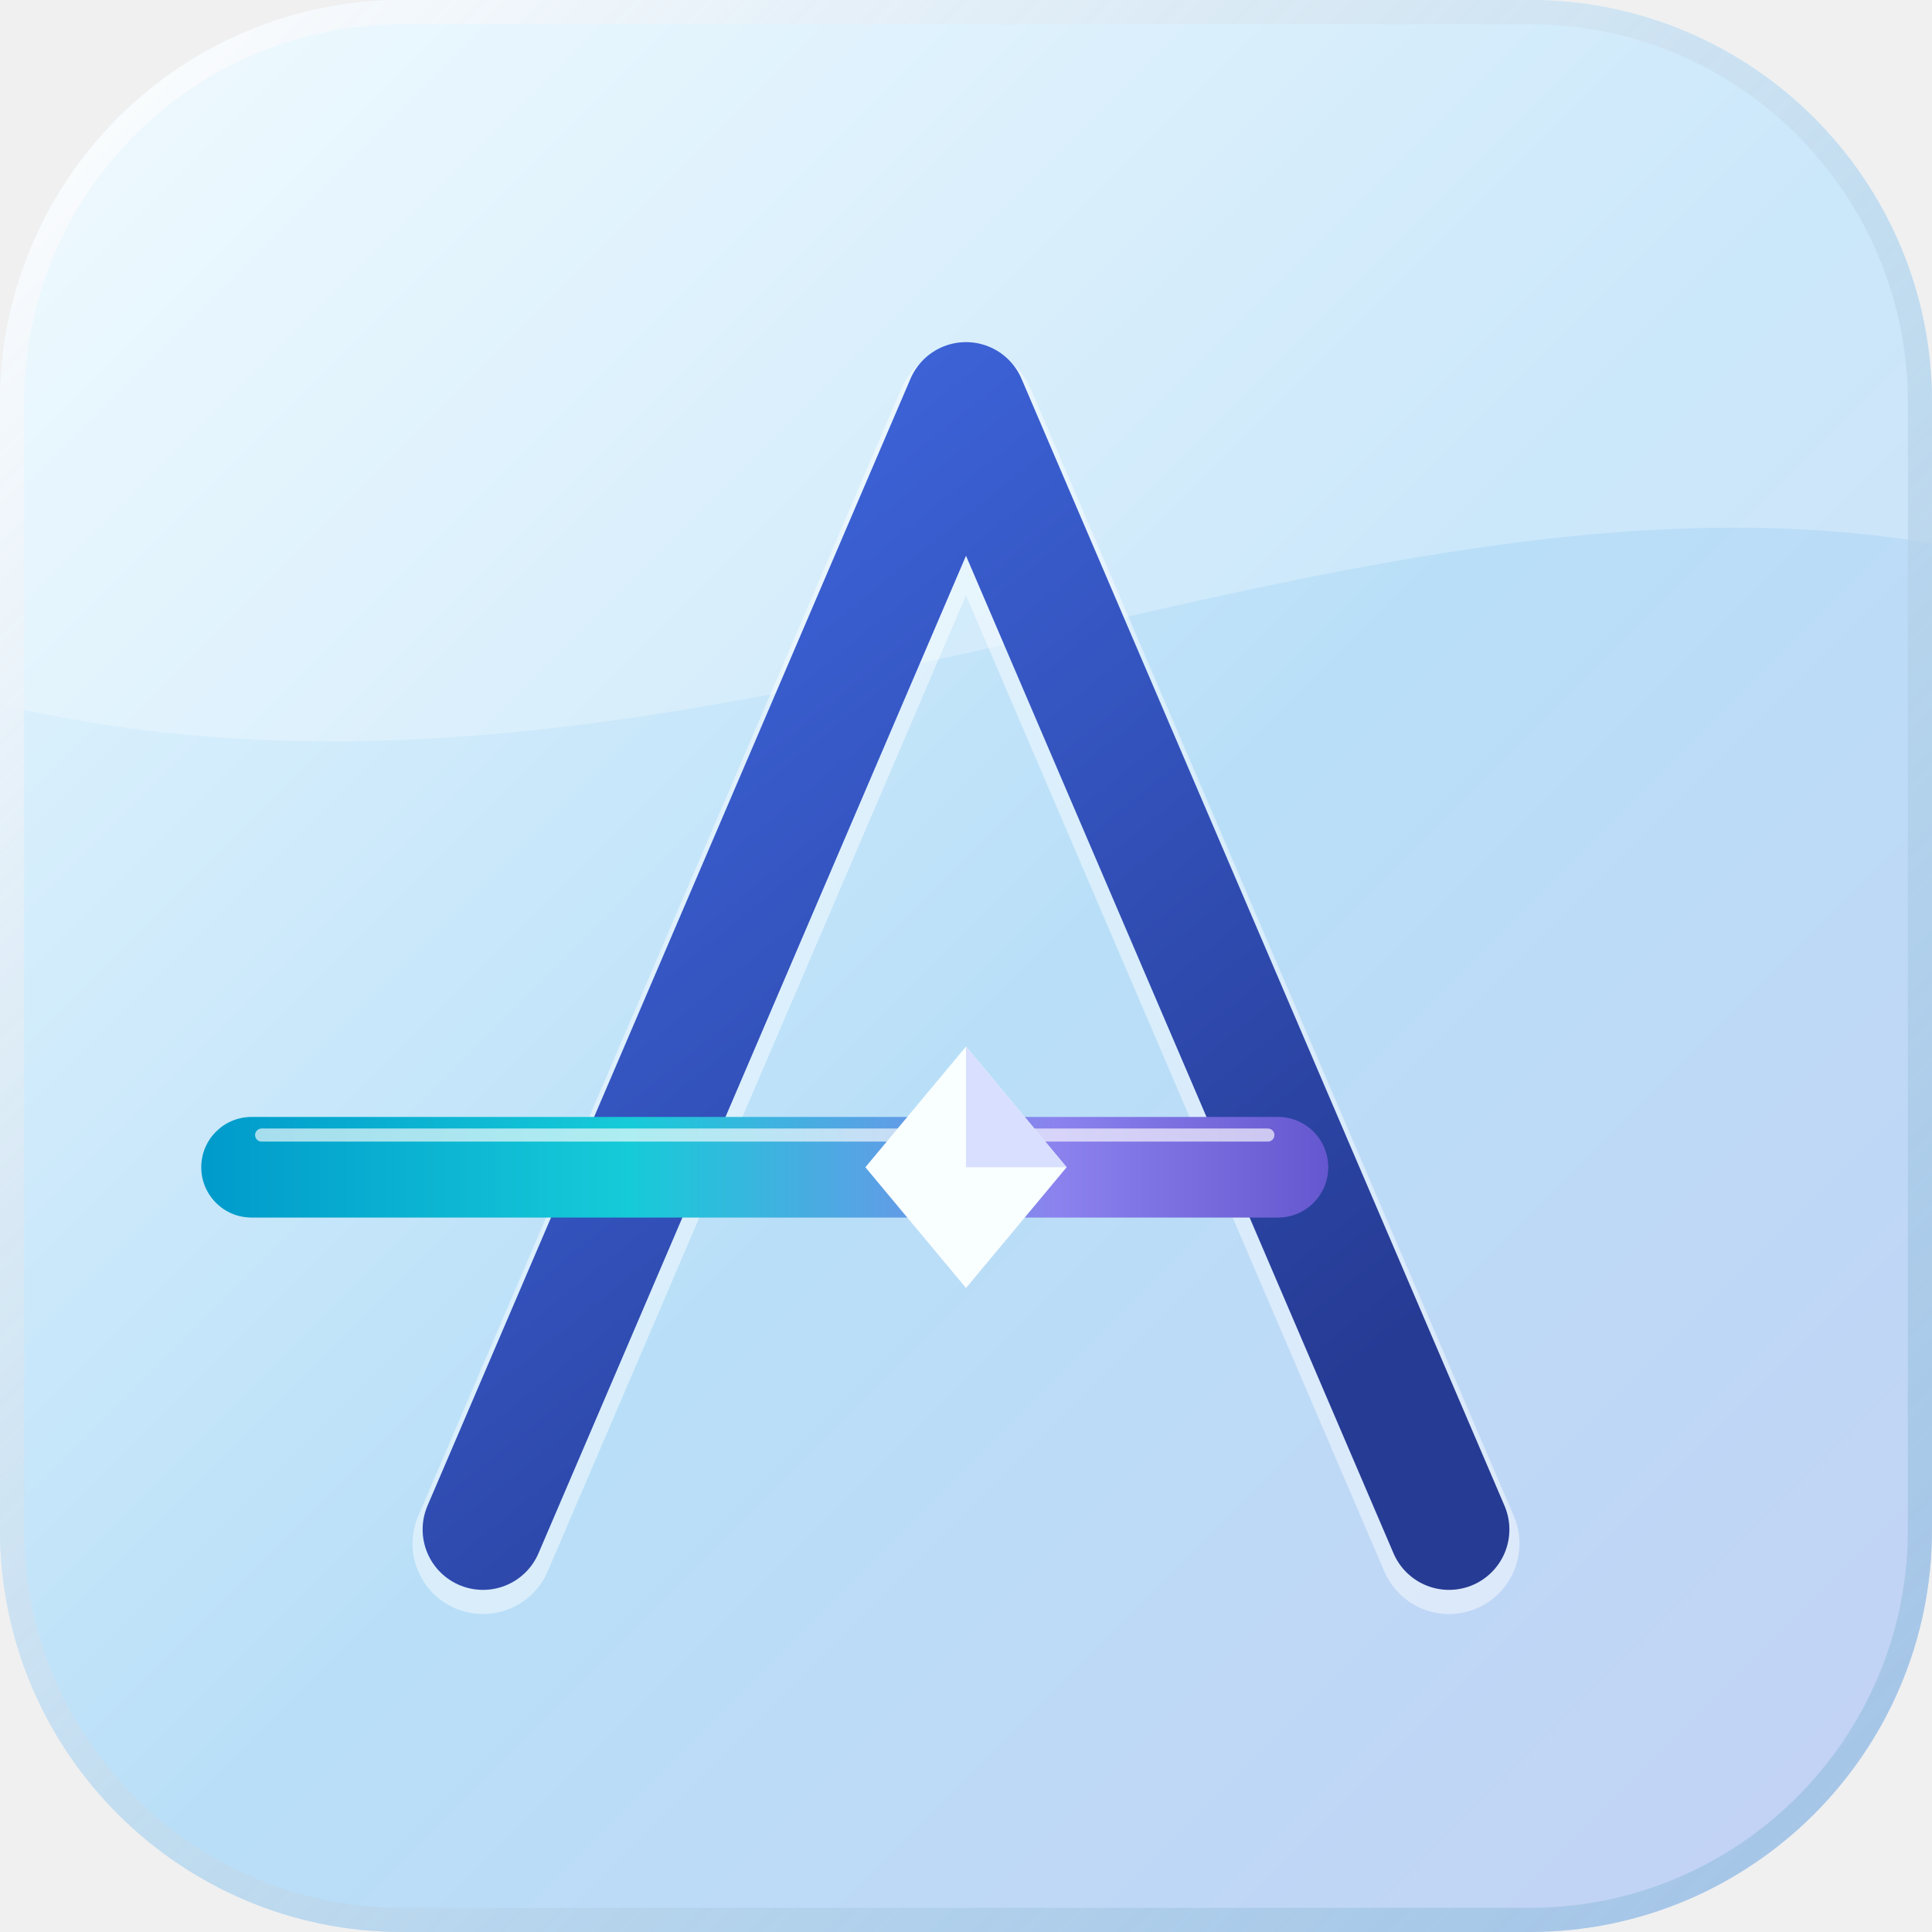
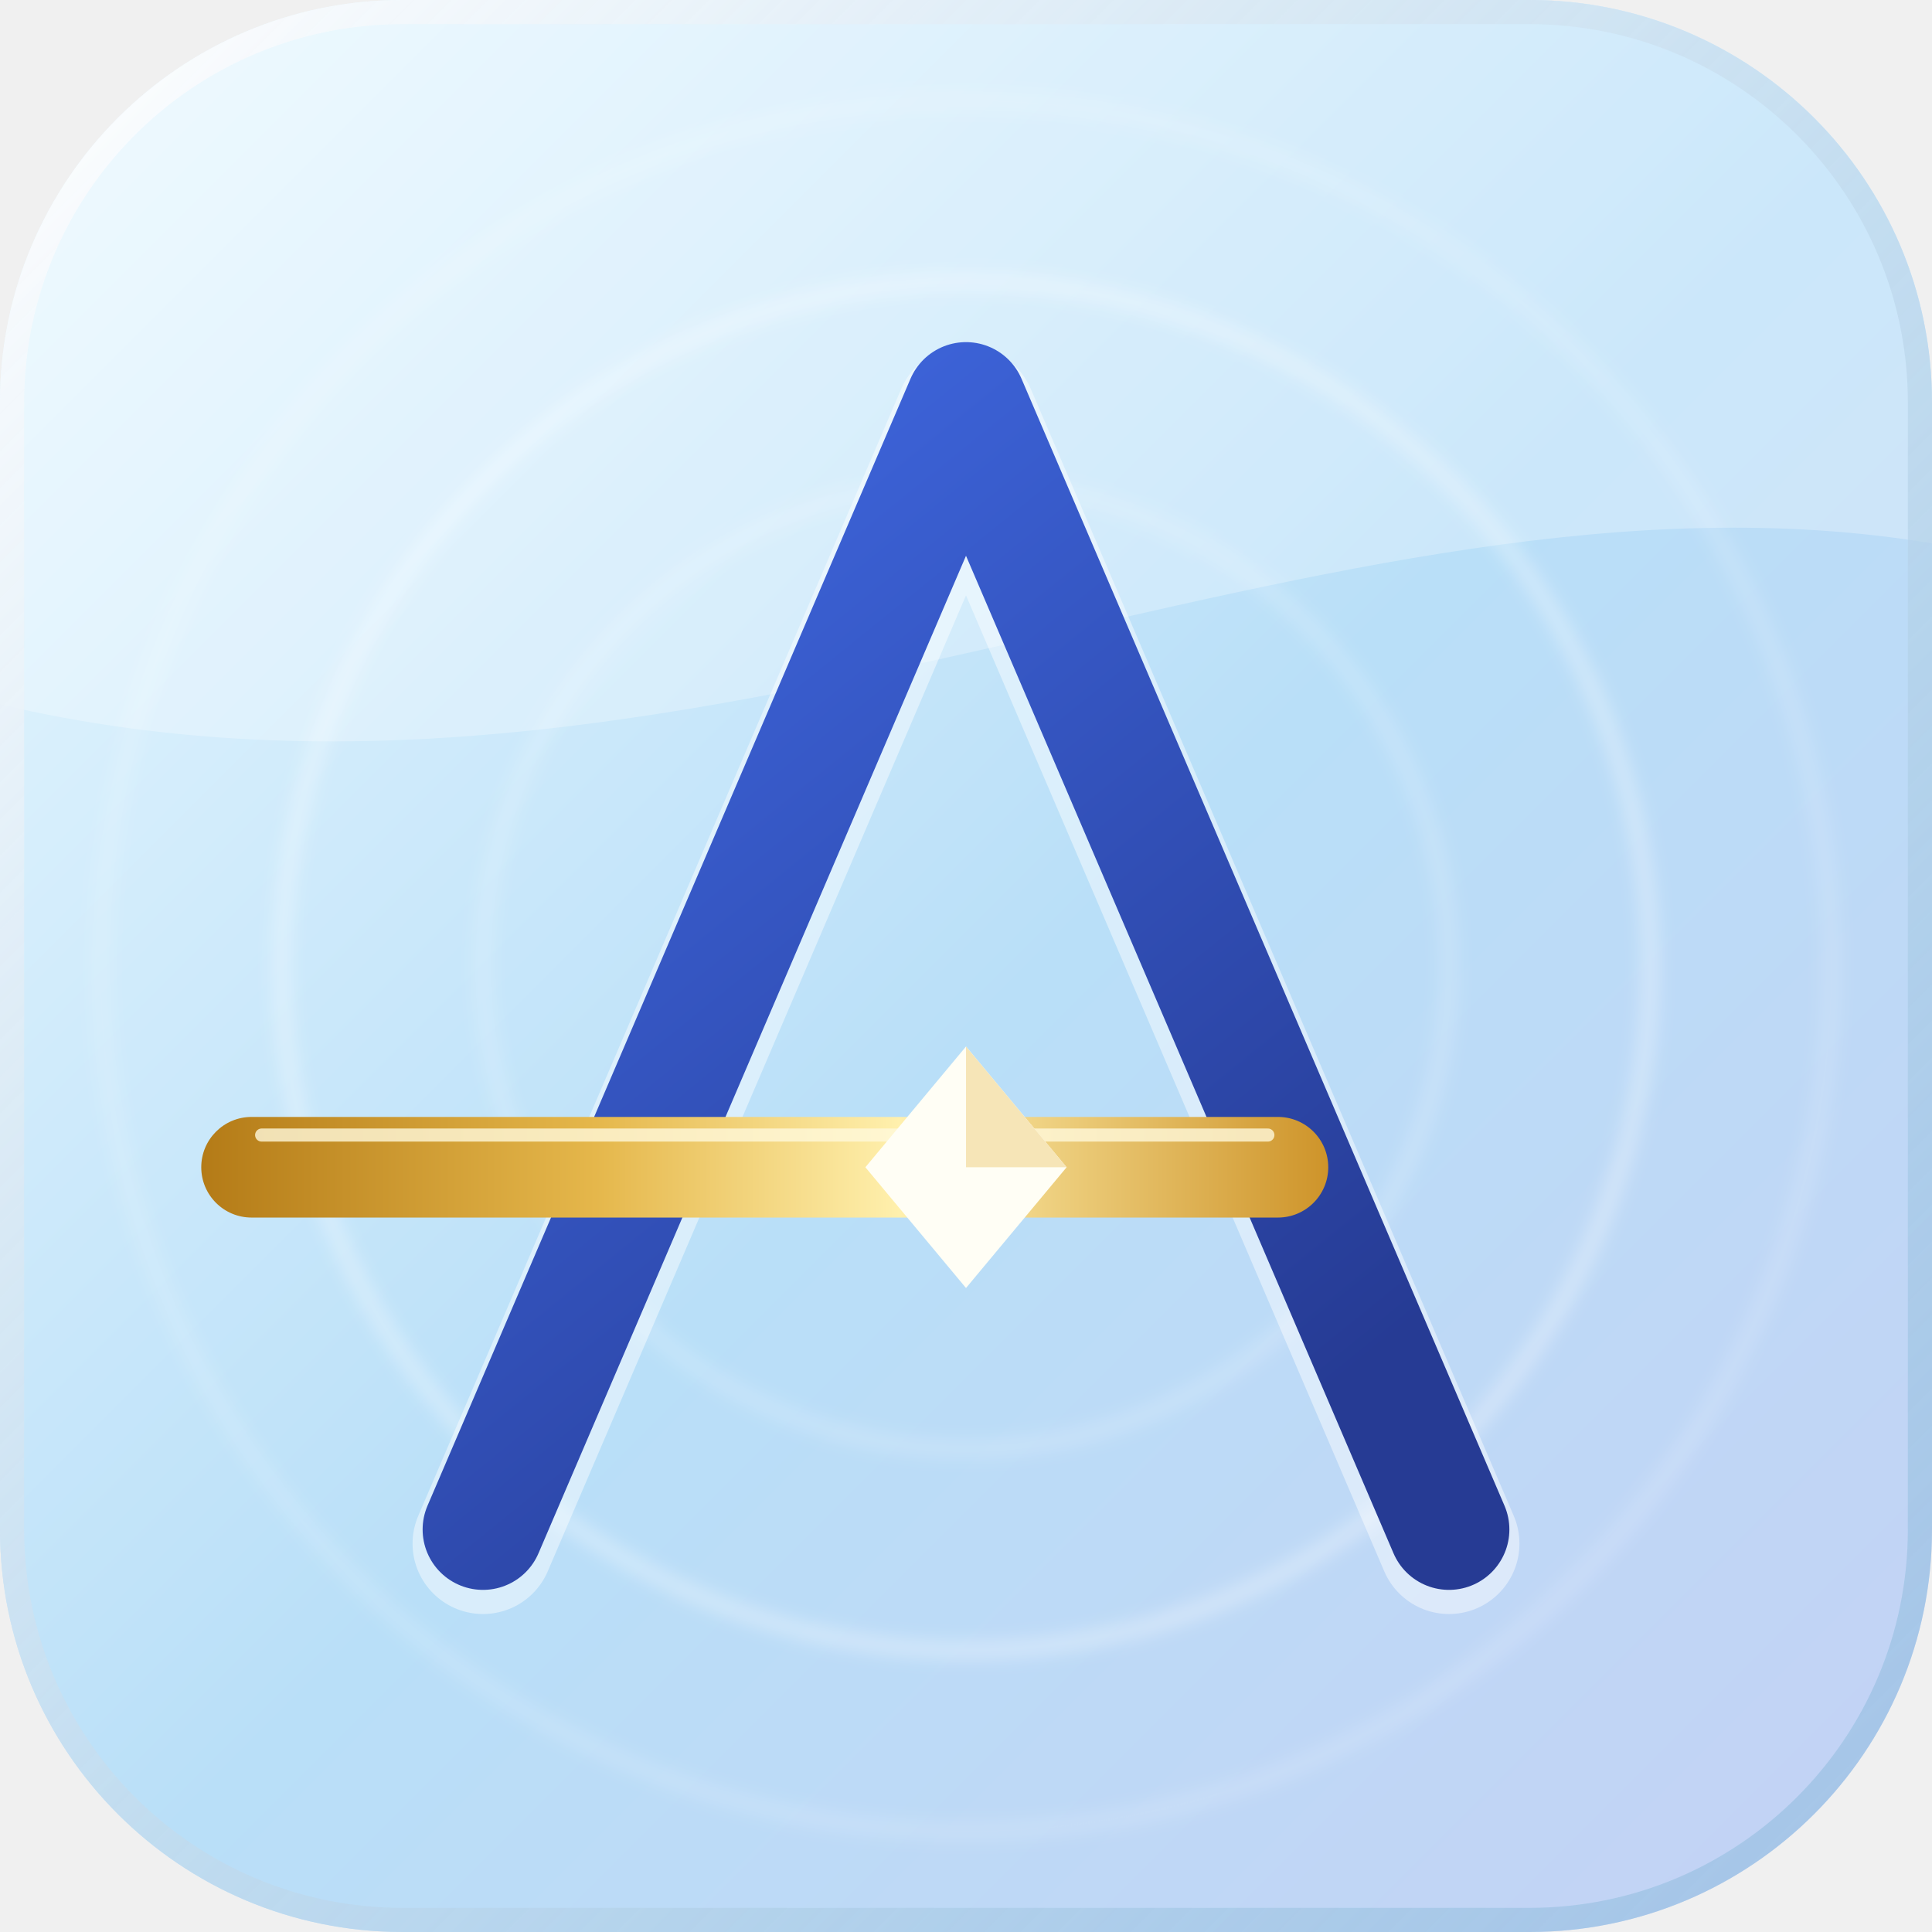
<svg xmlns="http://www.w3.org/2000/svg" viewBox="0 0 96 96">
  <defs>
    <clipPath id="tile">
      <rect width="96" height="96" rx="20" />
    </clipPath>
    <linearGradient id="glass" x2="1" y2="1">
      <stop stop-color="#edfaff" />
      <stop offset=".52" stop-color="#b9dff8" />
      <stop offset="1" stop-color="#c4d1f4" />
    </linearGradient>
    <linearGradient id="edge" x2="1" y2="1">
      <stop stop-color="#fff" stop-opacity=".95" />
      <stop offset="1" stop-color="#8bb9dc" stop-opacity=".55" />
    </linearGradient>
    <linearGradient id="ink" x2=".7" y2="1">
      <stop stop-color="#416be6" />
      <stop offset="1" stop-color="#263b94" />
    </linearGradient>
    <linearGradient id="beam">
-       <stop stop-color="#009acb" />
-       <stop offset=".38" stop-color="#16cbd8" />
-       <stop offset=".76" stop-color="#8c82ee" />
-       <stop offset="1" stop-color="#6557cf" />
+       <stop stop-color="#b47b17" />
+       <stop offset=".35" stop-color="#e5b74b" />
+       <stop offset=".62" stop-color="#fff0ad" />
+       <stop offset="1" stop-color="#ce942a" />
    </linearGradient>
+     <filter id="soft" x="-15%" y="-15%" width="130%" height="130%">
+       <feGaussianBlur stdDeviation=".4" />
+     </filter>
  </defs>
  <g clip-path="url(#tile)">
    <rect width="96" height="96" fill="url(#glass)" />
+     <g fill="none" stroke="#fff" stroke-width=".9" filter="url(#soft)">
+       <circle cx="48" cy="48" r="24" opacity=".18" />
+       <circle cx="48" cy="48" r="34" opacity=".32" />
+       <circle cx="48" cy="48" r="43" opacity=".16" />
+     </g>
    <path d="M0 0h96v27C66 22 34 43 0 35Z" fill="#fff" opacity=".26" />
  </g>
  <rect x=".6" y=".6" width="94.8" height="94.8" rx="19.4" fill="none" stroke="url(#edge)" stroke-width="1.2" />
  <path d="M24 76 48 20 72 76" fill="none" stroke="#fff" stroke-width="7" stroke-linecap="round" stroke-linejoin="round" opacity=".45" transform="translate(0 .7)" />
  <path d="M24 76 48 20 72 76" fill="none" stroke="url(#ink)" stroke-width="6" stroke-linecap="round" stroke-linejoin="round" />
  <rect x="10" y="55.5" width="56" height="5" rx="2.5" fill="url(#beam)" />
-   <path d="M13 56.4h50" stroke="#fff" stroke-width=".65" stroke-linecap="round" opacity=".65" />
-   <path d="m48 52 5 6-5 6-5-6Z" fill="#f9feff" />
-   <path d="m48 52 5 6h-5Z" fill="#d9dfff" />
+   <path d="M13 56.4h50" stroke="#fff9db" stroke-width=".65" stroke-linecap="round" opacity=".8" />
+   <path d="m48 52 5 6-5 6-5-6Z" fill="#fffef5" />
+   <path d="m48 52 5 6h-5Z" fill="#f6e5b7" />
</svg>
